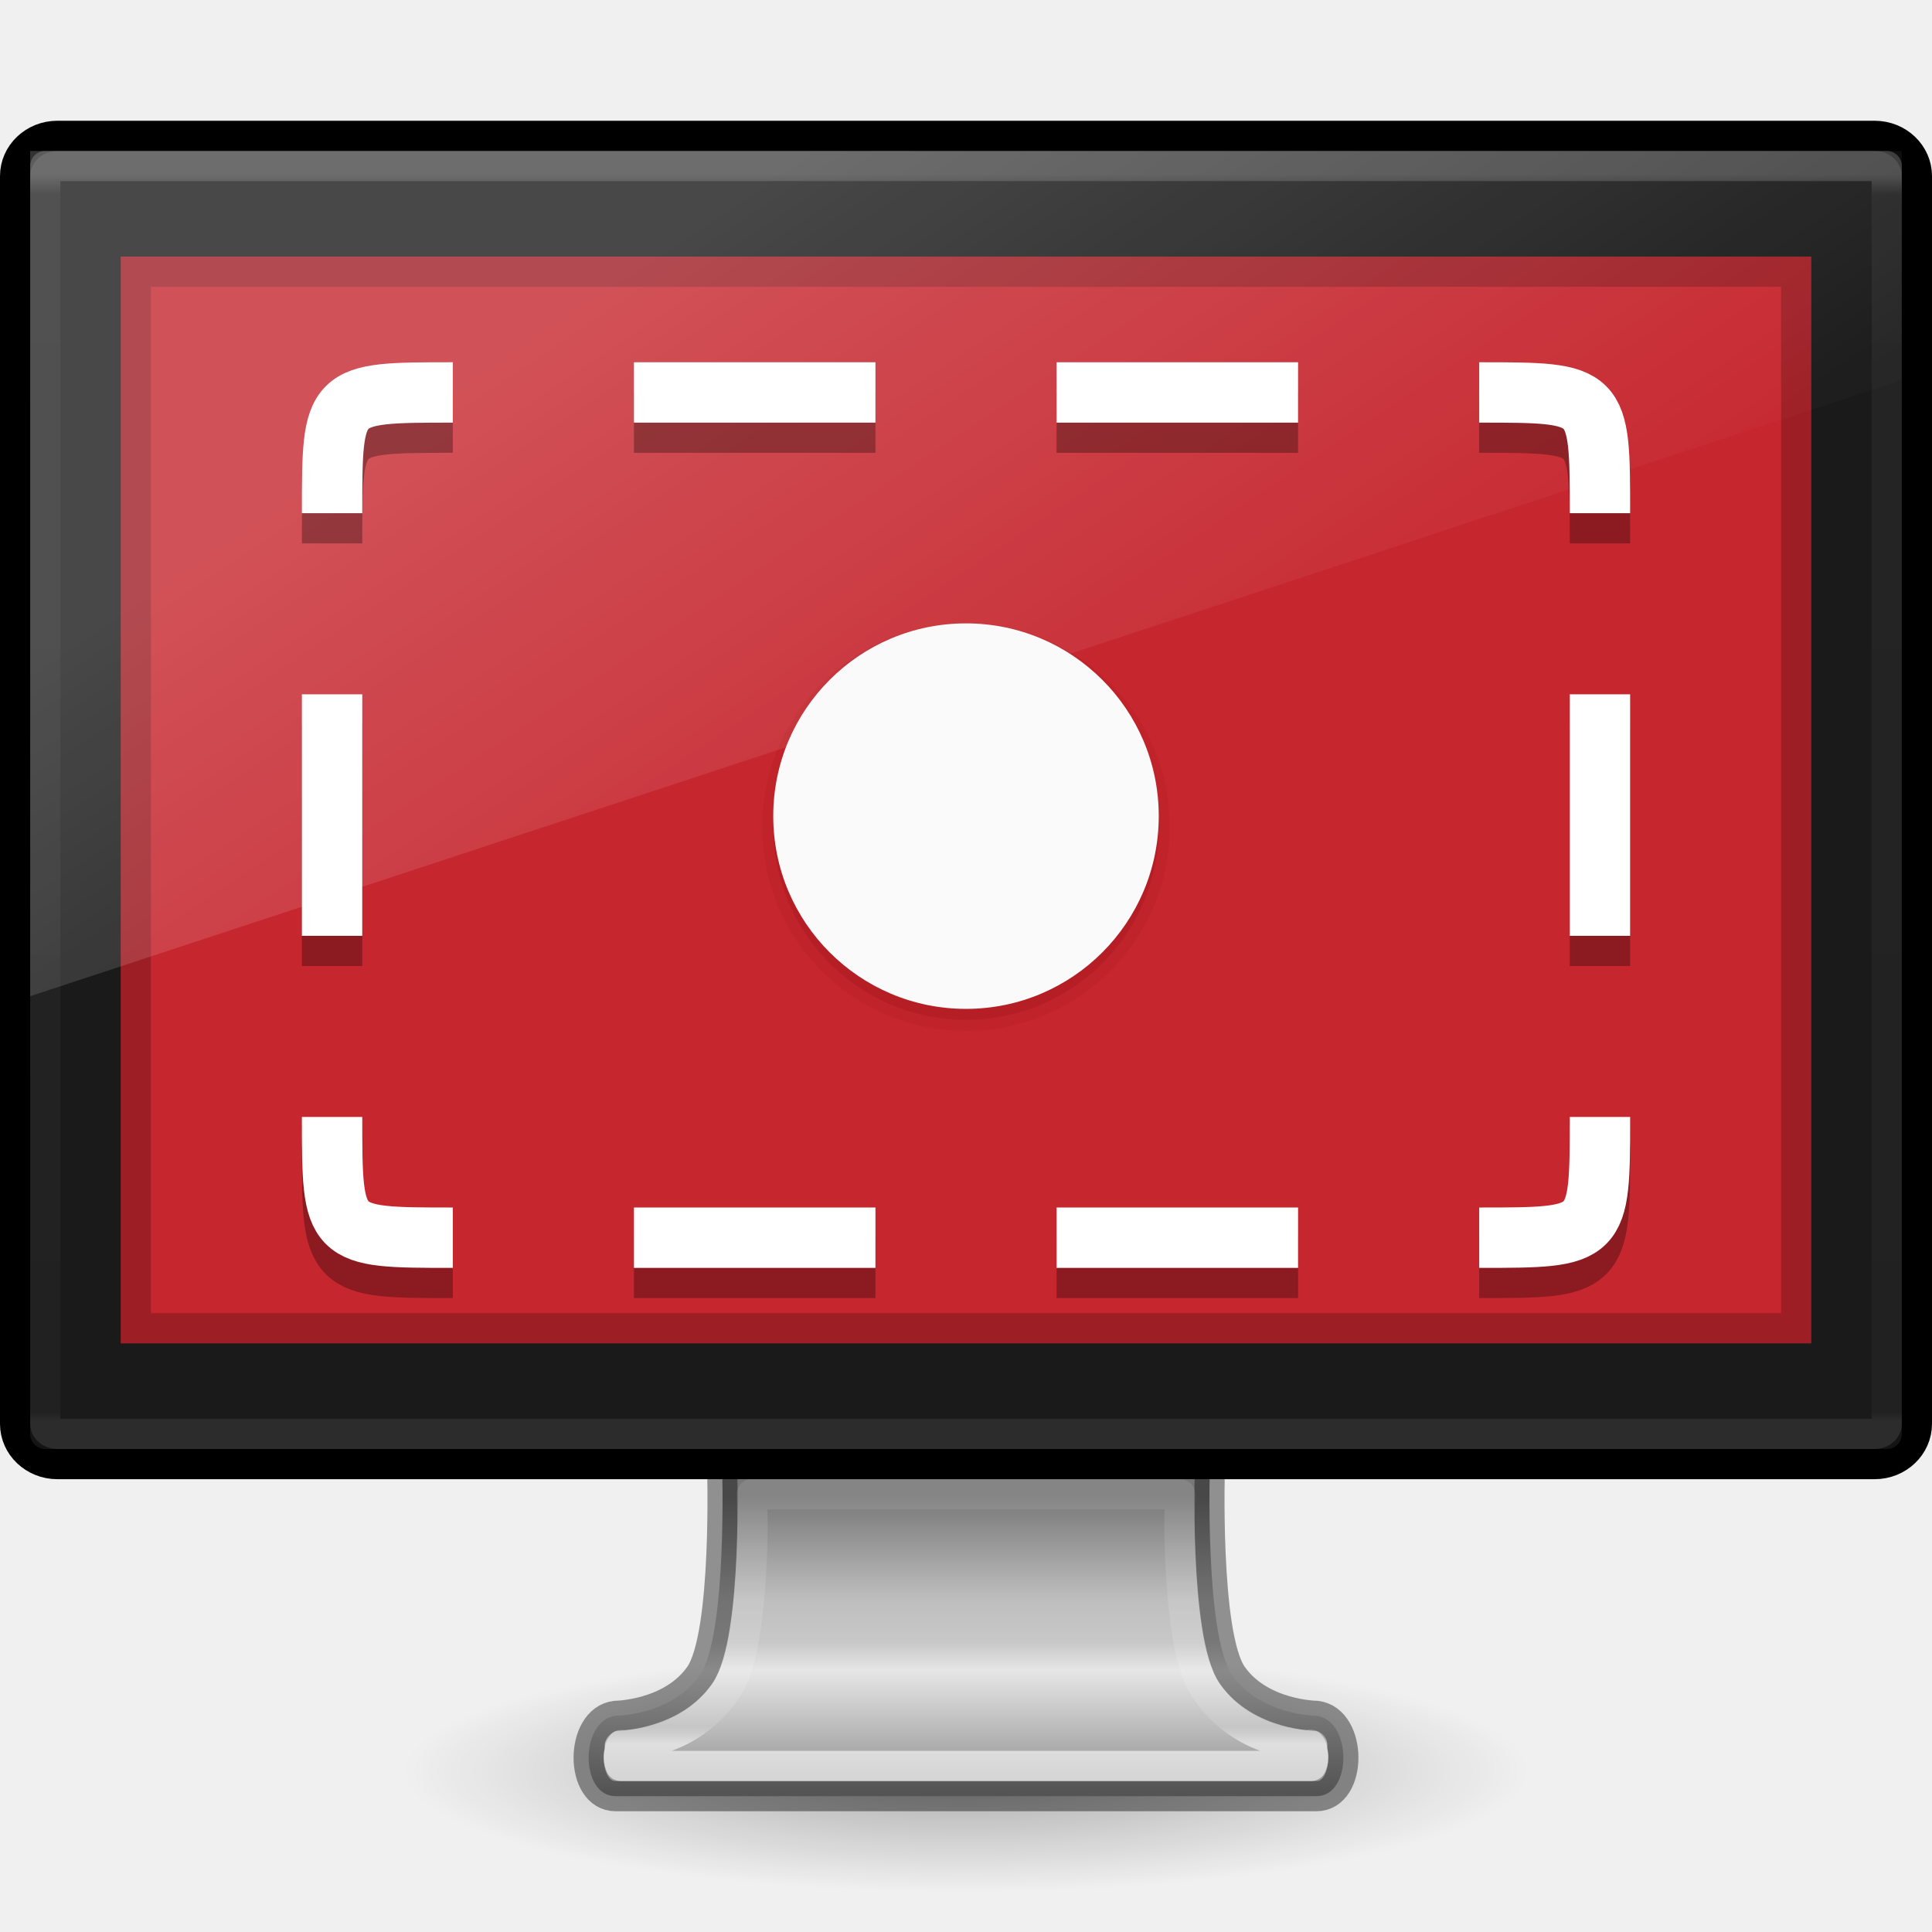
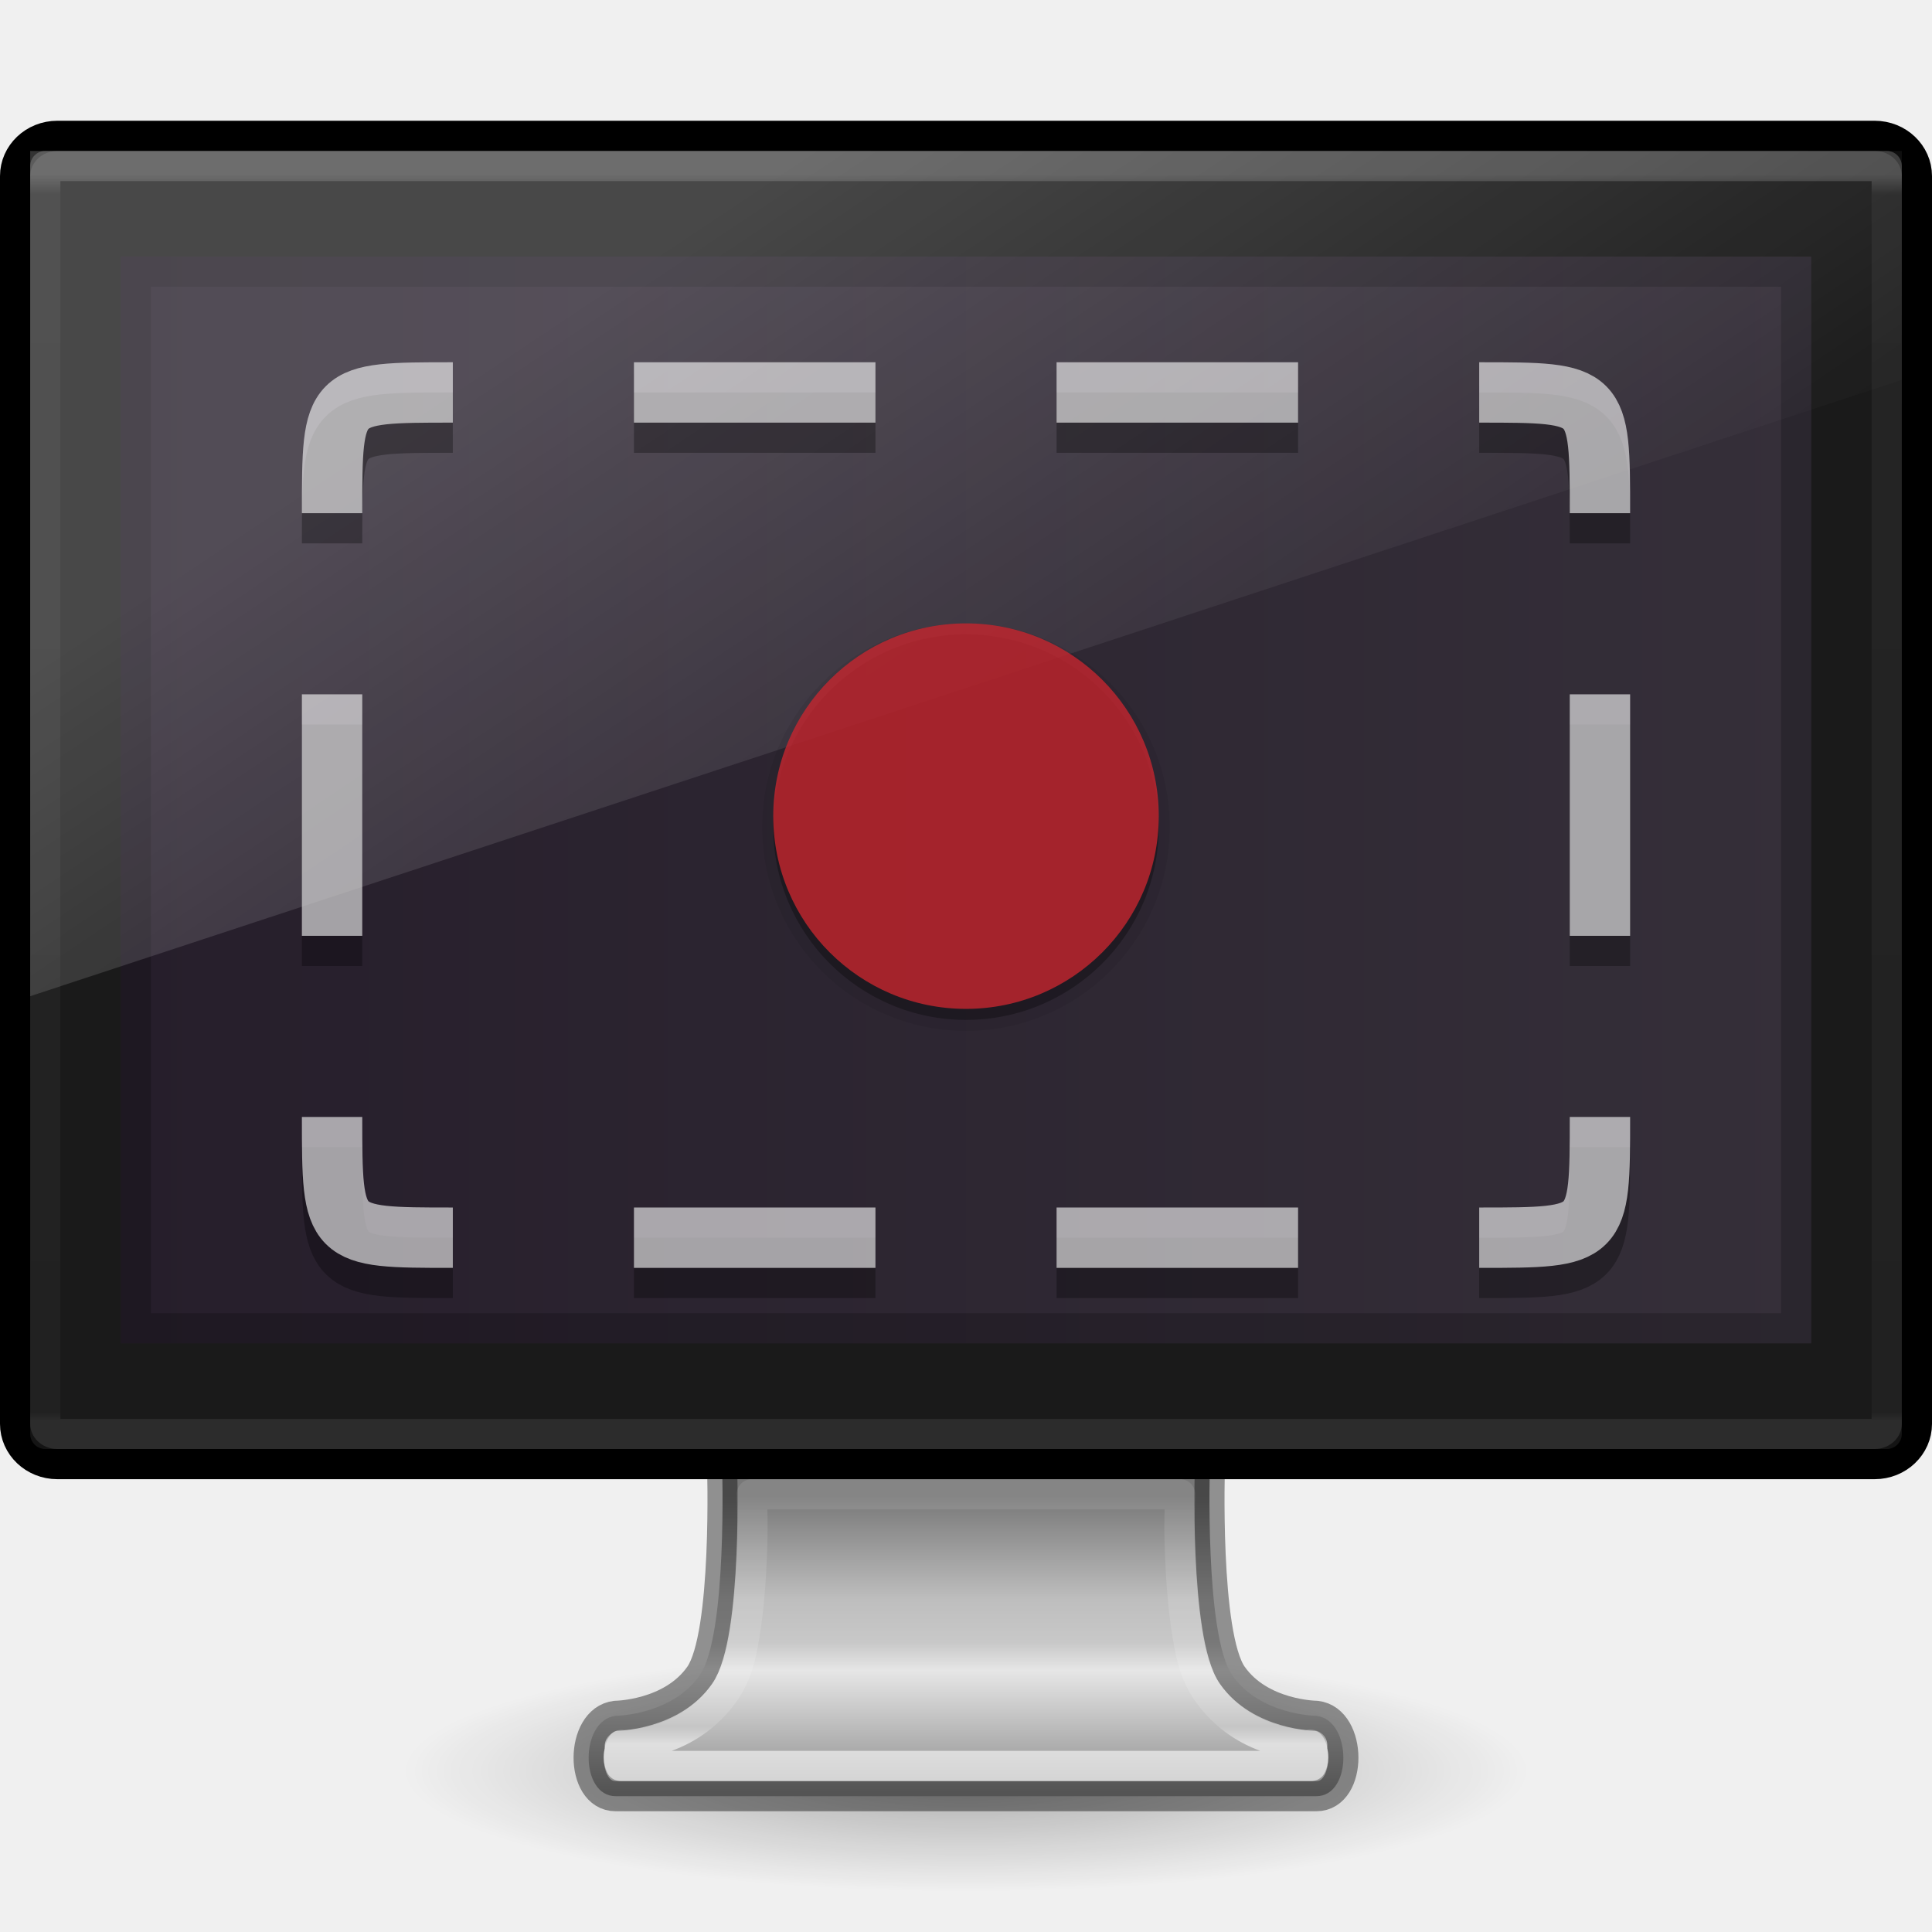
<svg xmlns="http://www.w3.org/2000/svg" xmlns:xlink="http://www.w3.org/1999/xlink" id="svg4569" height="64" width="64" version="1.0">
  <defs id="defs4571">
    <linearGradient id="linearGradient4917">
      <stop offset="0" style="stop-color:#ffffff;stop-opacity:1" id="stop4919" />
      <stop offset="0.444" style="stop-color:#ffffff;stop-opacity:0.235" id="stop4921" />
      <stop offset="0.778" style="stop-color:#ffffff;stop-opacity:0.157" id="stop4923" />
      <stop offset="1" style="stop-color:#ffffff;stop-opacity:0.392" id="stop4925" />
    </linearGradient>
    <linearGradient id="linearGradient4685">
      <stop offset="0" style="stop-color:#ffffff;stop-opacity:1" id="stop4687" />
      <stop offset="1" style="stop-color:#ffffff;stop-opacity:0" id="stop4689" />
    </linearGradient>
    <linearGradient id="linearGradient4084">
      <stop offset="0" style="stop-color:#ffffff;stop-opacity:1" id="stop4086" />
      <stop offset="0.016" style="stop-color:#ffffff;stop-opacity:0.235" id="stop4088" />
      <stop offset="0.993" style="stop-color:#ffffff;stop-opacity:0.157" id="stop4090" />
      <stop offset="1" style="stop-color:#ffffff;stop-opacity:0.392" id="stop4092" />
    </linearGradient>
    <linearGradient id="linearGradient3912">
      <stop offset="0" style="stop-color:#787878;stop-opacity:1" id="stop3914" />
      <stop offset="0.35" style="stop-color:#bebebe;stop-opacity:1" id="stop3916" />
      <stop offset="0.494" style="stop-color:#c8c8c8;stop-opacity:1" id="stop3918" />
      <stop offset="0.589" style="stop-color:#e6e6e6;stop-opacity:1" id="stop3920" />
      <stop offset="1" style="stop-color:#8c8c8c;stop-opacity:1" id="stop3922" />
    </linearGradient>
    <linearGradient id="linearGradient10691-1">
      <stop offset="0" style="stop-color:#000000;stop-opacity:1" id="stop10693-3" />
      <stop offset="1" style="stop-color:#000000;stop-opacity:0" id="stop10695-1" />
    </linearGradient>
    <linearGradient gradientTransform="matrix(1.311155,0,0,1.333703,-437.614,-66.53289)" gradientUnits="userSpaceOnUse" xlink:href="#linearGradient3912" id="linearGradient2451" y2="94.396" x2="361.106" y1="87.05" x1="361.106" />
    <radialGradient gradientTransform="matrix(2.582401,0,0,0.5533716,14.69091,17.92982)" gradientUnits="userSpaceOnUse" xlink:href="#linearGradient10691-1" id="radialGradient2456" fy="73.616" fx="6.703" r="7.228" cy="73.616" cx="6.703" />
    <linearGradient id="outerBackgroundGradient-5-0">
      <stop offset="0" style="stop-color:#261e2b;stop-opacity:1" id="stop3864-8-6-4" />
      <stop offset="1" style="stop-color:#352f39;stop-opacity:1" id="stop3866-9-1-86" />
    </linearGradient>
    <linearGradient id="linearGradient3880">
      <stop offset="0" style="stop-color:#ffffff;stop-opacity:1" id="stop3883" />
      <stop offset="1" style="stop-color:#ffffff;stop-opacity:0" id="stop3885" />
    </linearGradient>
    <linearGradient gradientTransform="matrix(1.55,0,0,1.555555,-0.5500058,17.44445)" gradientUnits="userSpaceOnUse" xlink:href="#linearGradient3880" id="linearGradient3141" y2="12" x2="20" y1="-3" x1="10" />
    <linearGradient gradientTransform="matrix(1.648649,0,0,1.135135,-7.56758,-0.7432308)" gradientUnits="userSpaceOnUse" xlink:href="#linearGradient4084" id="linearGradient3144" y2="42.121" x2="24" y1="5.753" x1="24" />
    <linearGradient gradientTransform="matrix(1.4,0,0,1.565217,2.599995,21.02178)" gradientUnits="userSpaceOnUse" xlink:href="#outerBackgroundGradient-5-0" id="linearGradient3148" y2="2" x2="15" y1="24.619" x1="15" />
    <linearGradient gradientTransform="matrix(1.216216,0,0,0.8378379,2.666359,14.97738)" gradientUnits="userSpaceOnUse" xlink:href="#linearGradient4054-5" id="linearGradient3152-7" y2="40.265" x2="25.005" y1="51.076" x1="25.005" />
    <linearGradient id="linearGradient4054-5">
      <stop offset="0" style="stop-color:#ffffff;stop-opacity:1" id="stop4056-0" />
      <stop offset="0.063" style="stop-color:#ffffff;stop-opacity:0.235" id="stop4058-4" />
      <stop offset="0.969" style="stop-color:#ffffff;stop-opacity:0.157" id="stop4060-4" />
      <stop offset="1" style="stop-color:#ffffff;stop-opacity:0.392" id="stop4062-0" />
    </linearGradient>
    <linearGradient id="linearGradient3764">
      <stop offset="0" style="stop-color:#d1d1d1;stop-opacity:1" id="stop3766" />
      <stop offset="1" style="stop-color:#eaeaea;stop-opacity:1" id="stop3768" />
    </linearGradient>
    <linearGradient id="linearGradient8838">
      <stop offset="0" style="stop-color:#000000;stop-opacity:1" id="stop8840" />
      <stop offset="1" style="stop-color:#000000;stop-opacity:0" id="stop8842" />
    </linearGradient>
    <radialGradient gradientTransform="matrix(0.7549071,0,0,0.377588,8.702386,58.25133)" gradientUnits="userSpaceOnUse" xlink:href="#linearGradient8838" id="radialGradient4440" fy="4.625" fx="62.625" r="10.625" cy="4.625" cx="62.625" />
    <radialGradient gradientTransform="matrix(0.7549071,0,0,0.377588,-1.992131,58.25133)" gradientUnits="userSpaceOnUse" xlink:href="#linearGradient8838" id="radialGradient4443" fy="4.625" fx="62.625" r="10.625" cy="4.625" cx="62.625" />
    <linearGradient id="linearGradient4685-6">
      <stop offset="0" style="stop-color:#ffffff;stop-opacity:1" id="stop4687-7" />
      <stop offset="1" style="stop-color:#ffffff;stop-opacity:0" id="stop4689-3" />
    </linearGradient>
    <linearGradient id="linearGradient4917-1">
      <stop offset="0" style="stop-color:#ffffff;stop-opacity:1" id="stop4919-1" />
      <stop offset="0.444" style="stop-color:#ffffff;stop-opacity:0.235" id="stop4921-5" />
      <stop offset="0.778" style="stop-color:#ffffff;stop-opacity:0.157" id="stop4923-1" />
      <stop offset="1" style="stop-color:#ffffff;stop-opacity:0.392" id="stop4925-2" />
    </linearGradient>
    <linearGradient id="linearGradient3242-7">
      <stop id="stop3244-6" style="stop-color:#f89b7e;stop-opacity:1" offset="0" />
      <stop id="stop3246-7" style="stop-color:#e35d4f;stop-opacity:1" offset="0.262" />
      <stop id="stop3248-8" style="stop-color:#c6262e;stop-opacity:1" offset="0.661" />
      <stop id="stop3250-6" style="stop-color:#690b2c;stop-opacity:1" offset="1" />
    </linearGradient>
    <radialGradient r="3.527" fy="1039.7" fx="15" cy="1039.7" cx="15" gradientTransform="matrix(-0.7581161,-1.516762,-2.274322,1.137577,2421.339,-1113.363)" gradientUnits="userSpaceOnUse" id="radialGradient3125" xlink:href="#linearGradient3764" />
    <linearGradient y2="43" x2="59" y1="40" x1="56" gradientUnits="userSpaceOnUse" id="linearGradient3127" xlink:href="#linearGradient4685-6" />
    <radialGradient r="3.527" fy="1039.7" fx="15" cy="1039.7" cx="15" gradientTransform="matrix(0.7581161,-1.516762,2.274322,1.137577,-2320.005,-1113.363)" gradientUnits="userSpaceOnUse" id="radialGradient3129" xlink:href="#linearGradient3764" />
    <linearGradient y2="43" x2="59" y1="40" x1="56" gradientUnits="userSpaceOnUse" id="linearGradient3131" xlink:href="#linearGradient4685" />
    <radialGradient r="12.672" fy="9.994" fx="8.276" cy="9.994" cx="8.276" gradientTransform="matrix(0,3.561354,-4.372204,0,94.71793,9.730338)" gradientUnits="userSpaceOnUse" id="radialGradient3139" xlink:href="#linearGradient3242-7" />
    <linearGradient y2="72.33" x2="61.183" y1="64.032" x1="61.147" gradientTransform="matrix(1.036845,0,-0.00451336,1.084599,-6.11049,-18.44944)" gradientUnits="userSpaceOnUse" id="linearGradient3142" xlink:href="#linearGradient4917" />
    <linearGradient y2="72.33" x2="61.183" y1="64.032" x1="61.147" gradientTransform="matrix(1.036845,0,-0.00451336,1.084599,-6.11049,-18.44944)" gradientUnits="userSpaceOnUse" id="linearGradient3145" xlink:href="#linearGradient4917-1" />
+     <linearGradient xlink:href="#outerBackgroundGradient-5-0" id="linearGradient922" x1="4" y1="26.5" x2="60" y2="26.5" gradientUnits="userSpaceOnUse" />
  </defs>
  <path style="opacity:0.3;fill:url(#radialGradient2456);fill-opacity:1;fill-rule:nonzero;stroke:none;stroke-width:0.8;marker:none;visibility:visible;display:inline;overflow:visible" id="path2589" d="m 50.667,58.667 c 0,2.209 -8.357,4 -18.667,4 -10.309,0 -18.667,-1.791 -18.667,-4 0,-2.209 8.357,-4 18.667,-4 10.309,0 18.667,1.791 18.667,4 l 0,0 z" />
  <path style="fill:url(#linearGradient2451);fill-opacity:1;fill-rule:nonzero;stroke:none;stroke-width:0.998;marker:none;visibility:visible;display:inline;overflow:visible;enable-background:new" id="rect1789" d="m 23.92,48.499 c 0,0 0.187,5.678 -0.744,7.001 -0.93,1.323 -2.782,1.339 -2.782,1.339 -1.188,0.139 -1.198,2.662 0,2.662 l 23.212,0 c 1.198,0 1.188,-2.524 0,-2.662 0,0 -1.851,-0.015 -2.782,-1.339 -0.93,-1.323 -0.744,-7.001 -0.744,-7.001 l -16.16,0 0,0 z" />
  <rect style="fill:#1a1a1a;fill-opacity:1;stroke:#000000;stroke-width:1;stroke-linecap:round;stroke-linejoin:round;stroke-miterlimit:4;stroke-opacity:1;stroke-dasharray:none;stroke-dashoffset:0.5" id="rect2722" y="4.5" x="0.5" ry="1.333" rx="1.4" height="44" width="63" />
-   <path style="fill:#c6262e;fill-opacity:1;stroke:none;display:inline" id="rect2722-0" d="m 4,8.5 56,0 0,36 -56,0 z" />
+   <g id="g914">
+     <path d="m 4,8.5 56,0 0,36 -56,0 z" id="rect2722-0" style="fill:url(#linearGradient922);fill-opacity:1.0;stroke:none;display:inline" />
+   </g>
  <path style="opacity:0.2;fill:#000000;fill-opacity:1;stroke:none;display:inline" id="path3942" d="m 4,8.5 0,36 56,0 0,-36 -56,0 z m 1,1 54,0 0,34 -54,0 0,-34 z" />
  <rect style="opacity:0.2;fill:none;stroke:url(#linearGradient3144);stroke-width:1;stroke-linecap:round;stroke-linejoin:round;stroke-miterlimit:4;stroke-opacity:1;stroke-dasharray:none;stroke-dashoffset:0" id="rect6741" y="5.5" x="1.5" ry="0" rx="0" height="42" width="61" />
  <path style="opacity:0.2;fill:url(#linearGradient3141);fill-opacity:1;stroke:none;display:inline" id="rect3872" d="M 1,5 1,33 63,12.583 63,5 z" />
  <path style="opacity:0.4;color:#000000;fill:none;stroke:#000000;stroke-width:0.998;stroke-linecap:round;stroke-linejoin:round;stroke-miterlimit:4;stroke-opacity:1;stroke-dasharray:none;stroke-dashoffset:0.5;marker:none;visibility:visible;display:inline;overflow:visible;enable-background:new" id="rect1789-9" d="m 23.92,48.499 c 0,0 0.187,5.678 -0.744,7.001 -0.93,1.323 -2.782,1.339 -2.782,1.339 -1.188,0.139 -1.198,2.662 0,2.662 l 23.212,0 c 1.198,0 1.188,-2.524 0,-2.662 0,0 -1.851,-0.015 -2.782,-1.339 -0.93,-1.323 -0.744,-7.001 -0.744,-7.001 l -16.16,0 0,0 z" />
  <path style="opacity:0.6;color:#000000;fill:none;stroke:url(#linearGradient3152-7);stroke-width:1;stroke-linecap:round;stroke-linejoin:round;stroke-miterlimit:4;stroke-opacity:1;stroke-dasharray:none;stroke-dashoffset:0;marker:none;visibility:visible;display:inline;overflow:visible;enable-background:accumulate" id="path4043" d="m 24.906,49.5 c 0.011,0.552 0.043,0.95 0,2.031 C 24.874,52.347 24.808,53.221 24.688,54 24.567,54.779 24.436,55.443 24,56.062 c -1.194,1.698 -3.116,1.749 -3.406,1.75 -0.035,0.061 -0.093,0.236 -0.094,0.406 -2.61e-4,0.137 0.041,0.224 0.062,0.281 l 22.875,0 c 0.022,-0.057 0.063,-0.144 0.062,-0.281 -3.15e-4,-0.17 -0.058,-0.346 -0.094,-0.406 C 43.116,57.811 41.194,57.76 40,56.062 39.564,55.443 39.433,54.779 39.312,54 c -0.12,-0.779 -0.186,-1.653 -0.219,-2.469 -0.043,-1.081 -0.011,-1.479 0,-2.031 l -14.188,0 z m 18.5,8.312 c -0.035,-0.06 0.014,0.026 0.062,0.031 l 0,-0.031 c -0.005,3.2e-5 -0.055,2.9e-5 -0.062,0 z m -22.812,0 c -0.007,2.9e-5 -0.057,3.2e-5 -0.062,0 -3.58e-4,-2e-6 3.46e-4,0.031 0,0.031 0.048,-0.006 0.098,-0.092 0.062,-0.031 z" />
  <g style="opacity:0.3;fill:#000000" id="g4587-1" transform="translate(0.3953654,2.163248)">
    <path style="fill:none;stroke:#000000;stroke-width:2;stroke-linecap:butt;stroke-linejoin:miter;stroke-miterlimit:4;stroke-opacity:1;stroke-dasharray:none" id="path4585-4" d="m 48.605,39.837 c 4,0 4,0 4,-4" />
    <path style="fill:none;stroke:#000000;stroke-width:2;stroke-linecap:butt;stroke-linejoin:miter;stroke-miterlimit:4;stroke-opacity:1;stroke-dasharray:none" id="path4583-2" d="m 52.605,15.837 c 0,-4 0,-4 -4,-4" />
    <path style="fill:none;stroke:#000000;stroke-width:2;stroke-linecap:butt;stroke-linejoin:miter;stroke-miterlimit:4;stroke-opacity:1;stroke-dasharray:none" id="path4581-8" d="m 10.605,35.837 c 0,4 0,4 4,4" />
    <path style="fill:none;stroke:#000000;stroke-width:2;stroke-linecap:butt;stroke-linejoin:miter;stroke-miterlimit:4;stroke-opacity:1;stroke-dasharray:none" id="path2387-7-9" d="m 14.605,11.837 c -4,0 -4,0 -4,4" />
    <path style="fill:#000000;fill-opacity:1;fill-rule:evenodd;stroke:none" id="path4577-3" d="m 51.605,21.837 2,0 0,8 -2,0 z" />
    <path style="fill:#000000;fill-opacity:1;fill-rule:evenodd;stroke:none" id="path4573-8" d="m 28.605,38.837 0,2 -8,0 0,-2 z" />
    <path style="fill:#000000;fill-opacity:1;fill-rule:evenodd;stroke:none" id="path4571-8" d="m 42.605,38.837 0,2 -8,0 0,-2 z" />
    <path style="fill:#000000;fill-opacity:1;fill-rule:evenodd;stroke:none" id="path4567-7" d="m 11.605,29.837 -2,0 0,-8 2,0 z" />
    <path style="fill:#000000;fill-opacity:1;fill-rule:evenodd;stroke:none" id="path4565-7" d="m 34.605,12.837 0,-2 8,0 0,2 z" />
    <path style="fill:#000000;fill-opacity:1;fill-rule:evenodd;stroke:none" id="path2385-7" d="m 20.605,12.837 0,-2 8,0 0,2 z" />
  </g>
-   <g style="opacity:1" id="g4587" transform="translate(0.3953654,1.163248)">
+   <g style="opacity:0.6" id="g4587" transform="translate(0.3953654,1.163248)">
    <path style="fill:none;stroke:#ffffff;stroke-width:2;stroke-linecap:butt;stroke-linejoin:miter;stroke-miterlimit:4;stroke-dasharray:none;stroke-opacity:1" id="path4585" d="m 48.605,39.837 c 4,0 4,0 4,-4" />
    <path style="fill:none;stroke:#ffffff;stroke-width:2;stroke-linecap:butt;stroke-linejoin:miter;stroke-miterlimit:4;stroke-dasharray:none;stroke-opacity:1" id="path4583" d="m 52.605,15.837 c 0,-4 0,-4 -4,-4" />
    <path style="fill:none;stroke:#ffffff;stroke-width:2;stroke-linecap:butt;stroke-linejoin:miter;stroke-miterlimit:4;stroke-dasharray:none;stroke-opacity:1" id="path4581" d="m 10.605,35.837 c 0,4 0,4 4,4" />
    <path style="fill:none;stroke:#ffffff;stroke-width:2;stroke-linecap:butt;stroke-linejoin:miter;stroke-miterlimit:4;stroke-dasharray:none;stroke-opacity:1" id="path2387-7" d="m 14.605,11.837 c -4,0 -4,0 -4,4" />
    <path style="fill:#ffffff;fill-opacity:1;fill-rule:evenodd;stroke:none" id="path4577" d="m 51.605,21.837 h 2 v 8 h -2 z" />
    <path style="fill:#ffffff;fill-opacity:1;fill-rule:evenodd;stroke:none" id="path4573" d="m 28.605,38.837 v 2 h -8 v -2 z" />
    <path style="fill:#ffffff;fill-opacity:1;fill-rule:evenodd;stroke:none" id="path4571" d="m 42.605,38.837 v 2 h -8 v -2 z" />
    <path style="fill:#ffffff;fill-opacity:1;fill-rule:evenodd;stroke:none" id="path4567" d="M 11.605,29.837 H 9.605 v -8 h 2 z" />
    <path style="fill:#ffffff;fill-opacity:1;fill-rule:evenodd;stroke:none" id="path4565" d="m 34.605,12.837 v -2 h 8 v 2 z" />
    <path style="fill:#ffffff;fill-opacity:1;fill-rule:evenodd;stroke:none" id="path2385" d="m 20.605,12.837 v -2 h 8 v 2 z" />
  </g>
  <g id="g1171" transform="matrix(0.3648649,0,0,0.3648649,8.648648,7.85273)" style="display:inline">
-     <circle r="18.5" cy="53.574" cx="64" id="path1156" style="display:inline;opacity:0.07;fill:#7a0000;fill-opacity:1;fill-rule:nonzero;stroke-width:1.114" />
-     <circle style="display:inline;opacity:0.15;fill:#7a0000;fill-opacity:1;fill-rule:nonzero;stroke-width:1.054" id="circle1158" cx="64" cy="53.574" r="17.5" />
-     <circle r="17.5" cy="52.574" cx="64" id="circle1160" style="display:inline;fill:#fafafa;fill-rule:nonzero;stroke-width:1.054" />
+     <circle r="18.5" cy="53.574" cx="64" id="path1156" style="display:inline;opacity:0.07;fill:#000000;fill-opacity:1;fill-rule:nonzero;stroke-width:1.114" />
+     <circle style="display:inline;opacity:0.3;fill:#000000;fill-opacity:1;fill-rule:nonzero;stroke-width:1.054" id="circle1158" cx="64" cy="53.574" r="17.5" />
+     <circle r="17.5" cy="52.574" cx="64" id="circle1160" style="display:inline;fill:#c6262e;fill-rule:nonzero;stroke-width:1.054;fill-opacity:1;opacity:0.8" />
  </g>
</svg>
